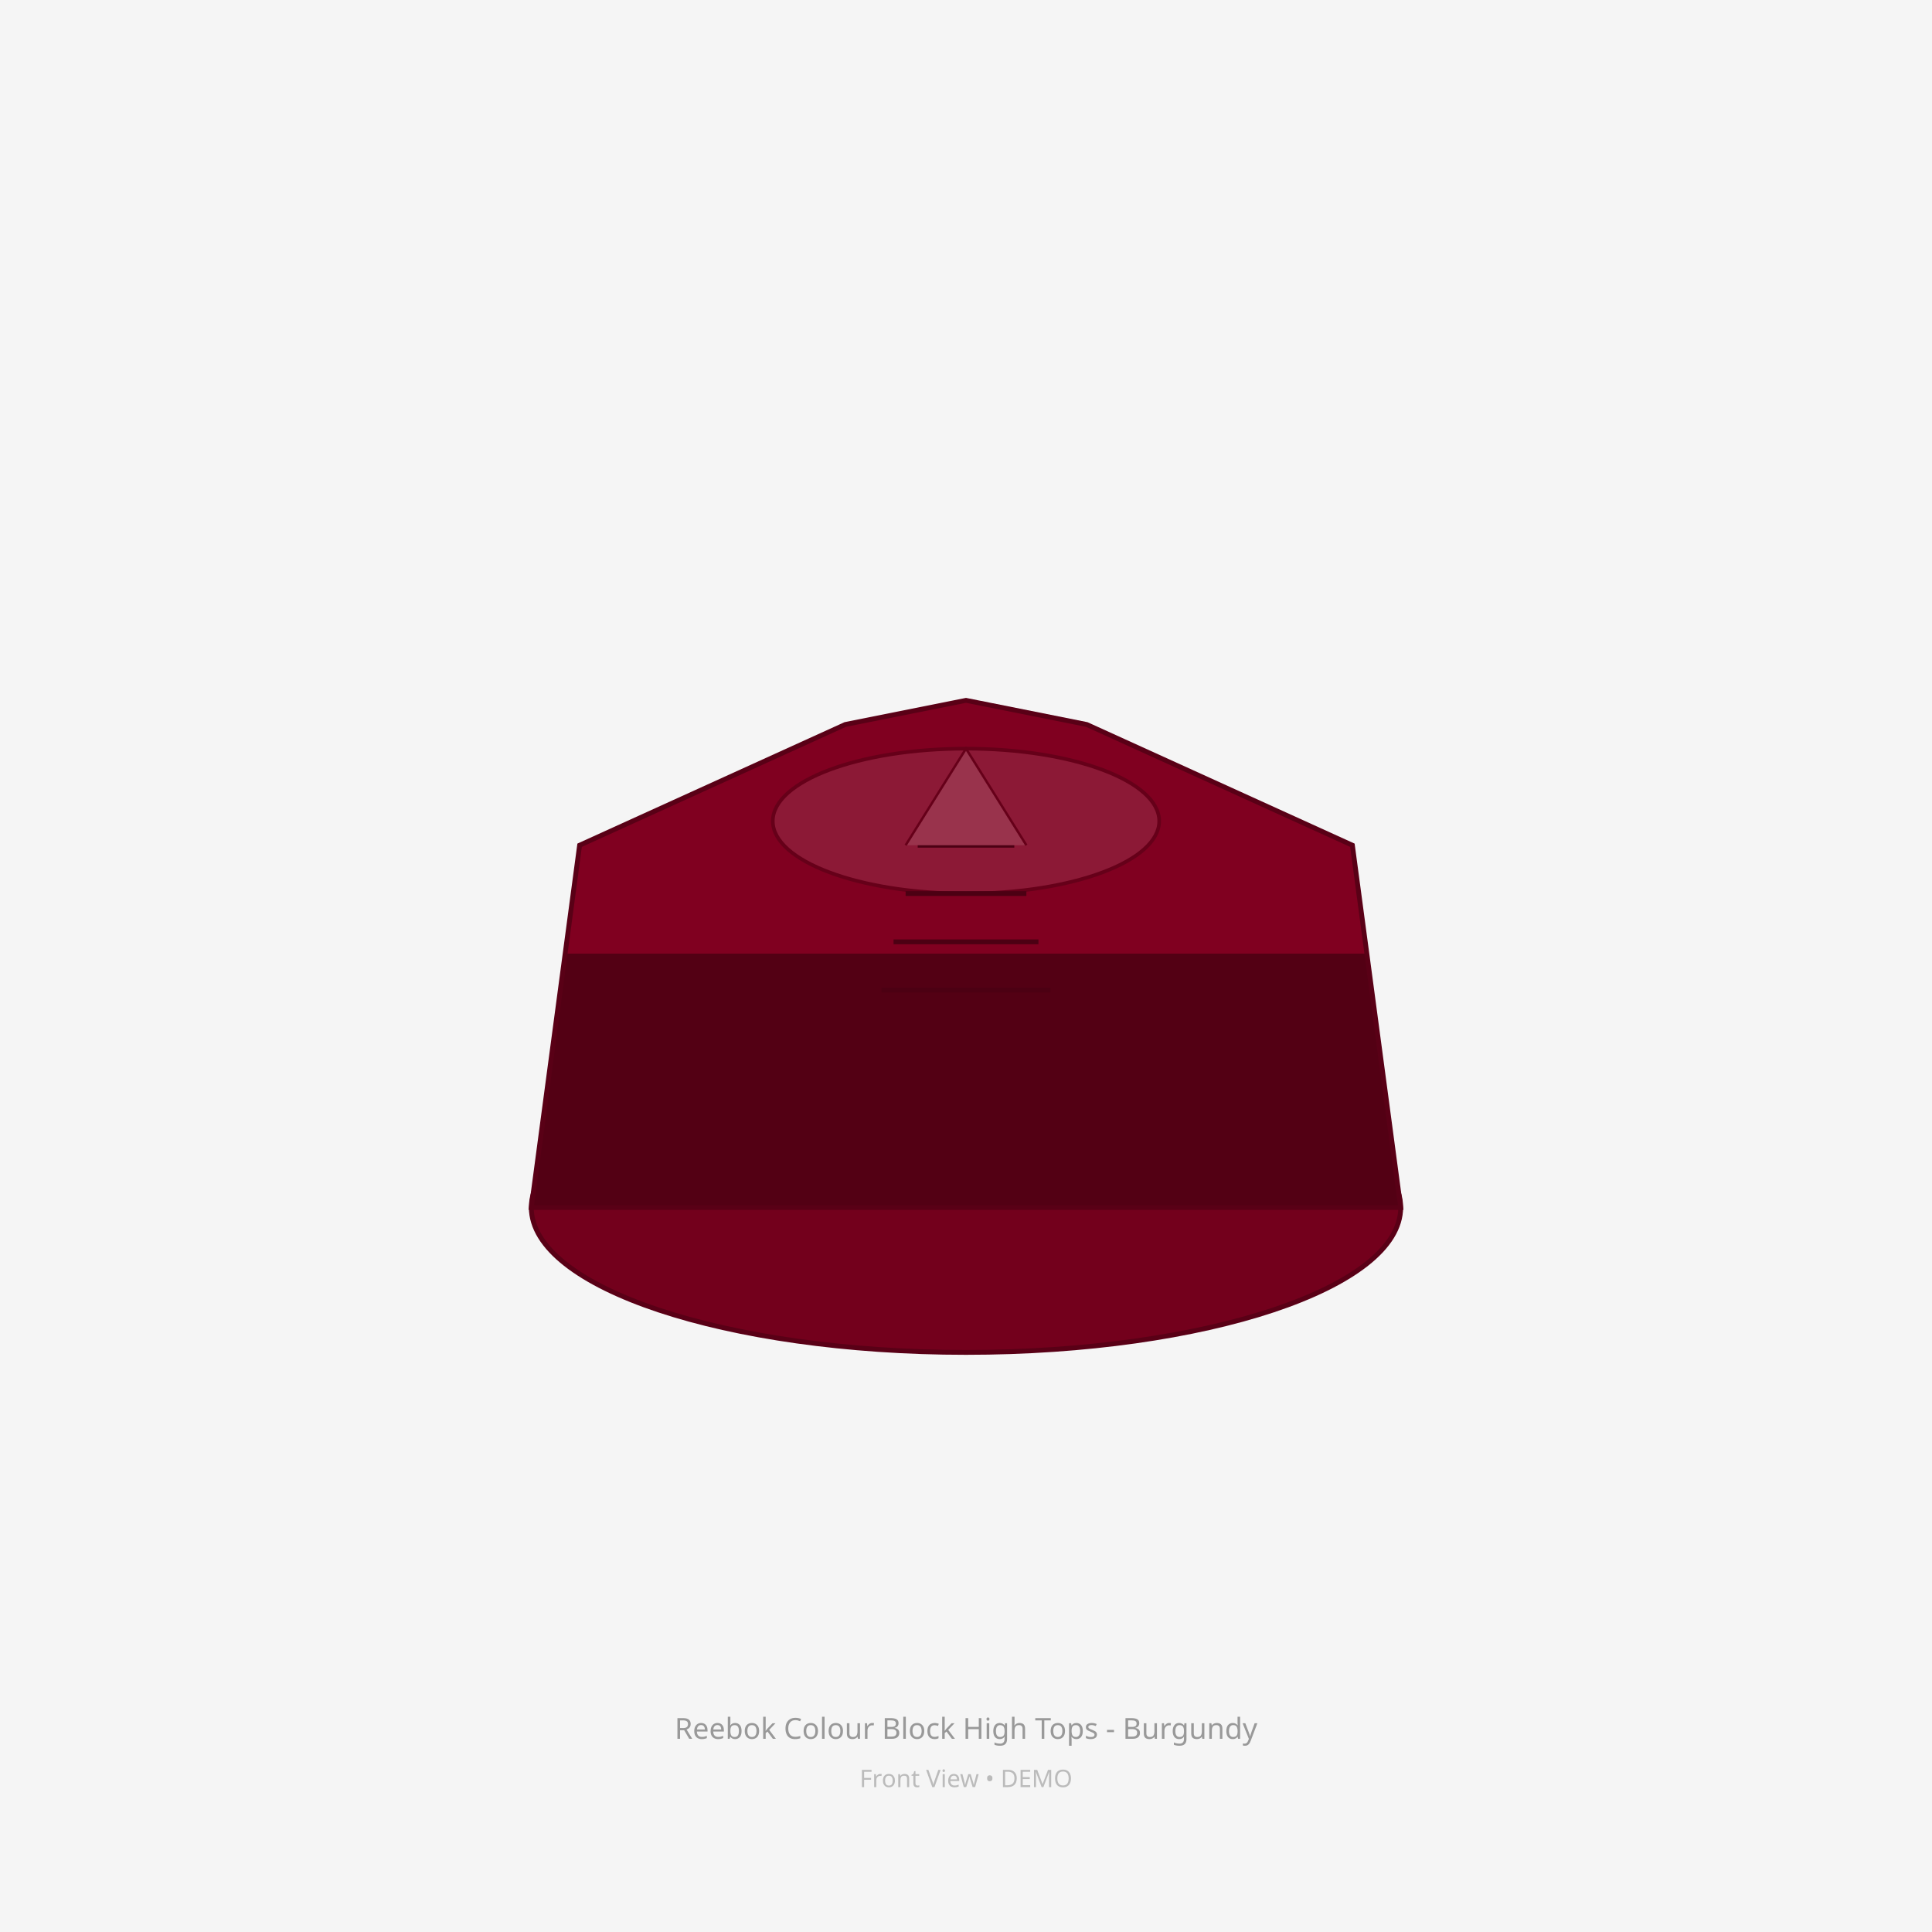
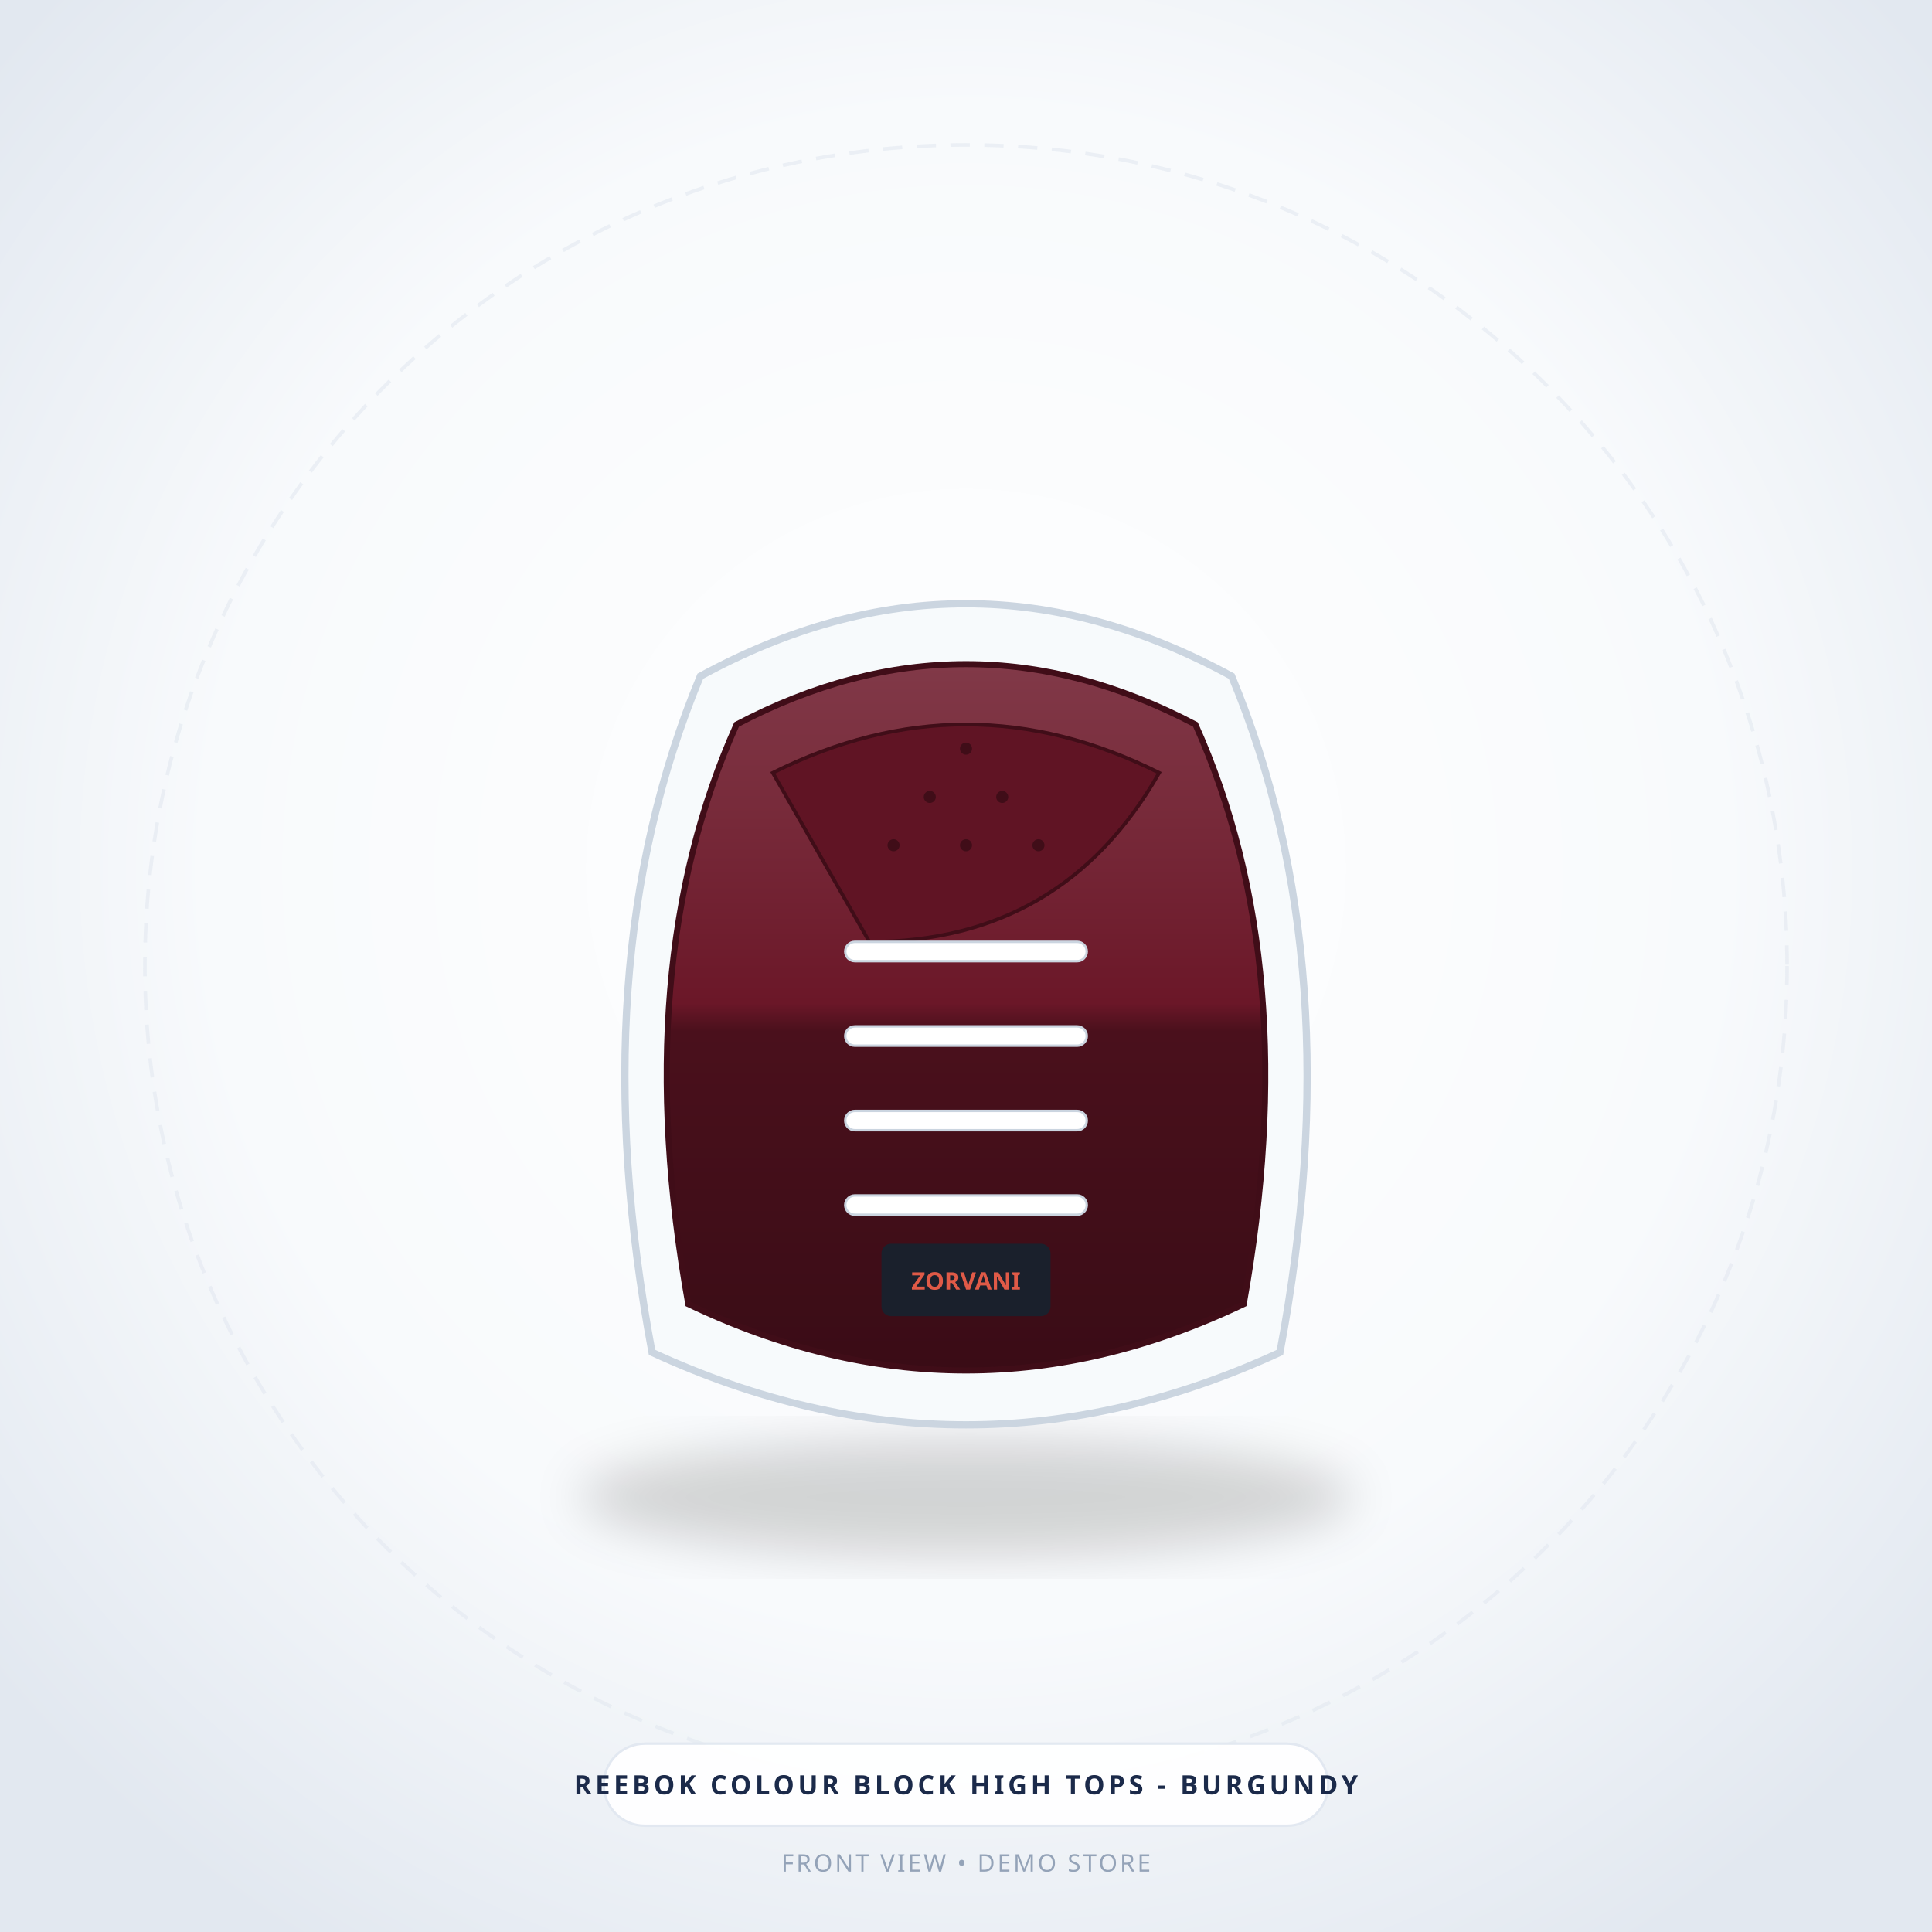
<svg xmlns="http://www.w3.org/2000/svg" viewBox="0 0 800 800" width="800" height="800">
  <defs>
+     <radialGradient id="studio-bg" cx="50%" cy="45%" r="65%">
+       <stop offset="0%" stop-color="#FFFFFF" />
+       <stop offset="60%" stop-color="#F8FAFC" />
+       <stop offset="100%" stop-color="#E2E8F0" />
+     </radialGradient>
+     <filter id="shadow-filter" x="-20%" y="-20%" width="140%" height="140%">
+       <feGaussianBlur stdDeviation="10" />
+     </filter>
+   </defs>
+   <defs>
    <linearGradient id="pat-215-front" x1="0" y1="0" x2="0" y2="1">
-       <stop offset="50%" stop-color="#800020" />
-       <stop offset="50%" stop-color="#530014" />
+       <stop offset="0%" stop-color="#813948" />
+       <stop offset="48%" stop-color="#6B1728" />
+       <stop offset="52%" stop-color="#4a101c" />
+       <stop offset="100%" stop-color="#3a0c16" />
    </linearGradient>
  </defs>
-   <rect width="800" height="800" fill="#F5F5F5" />
-   <ellipse cx="400" cy="500" rx="180" ry="60" fill="#73001c" stroke="#590016" stroke-width="2" />
-   <path d="M220 500 L240 350 L350 300 L400 290 L450 300 L560 350 L580 500 Z" fill="url(#pat-215-front)" stroke="#590016" stroke-width="2" />
-   <ellipse cx="400" cy="340" rx="80" ry="30" fill="#8c1936" stroke="#660019" stroke-width="1.5" />
-   <line x1="380" y1="350" x2="420" y2="350" stroke="#4c0013" stroke-width="2" />
-   <line x1="375" y1="370" x2="425" y2="370" stroke="#4c0013" stroke-width="2" />
-   <line x1="370" y1="390" x2="430" y2="390" stroke="#4c0013" stroke-width="2" />
-   <line x1="365" y1="410" x2="435" y2="410" stroke="#4c0013" stroke-width="2" />
-   <path d="M375 350 L400 310 L425 350" fill="#99334c" stroke="#660019" stroke-width="1" />
-   <text x="400" y="720" text-anchor="middle" font-size="12" fill="#999" font-family="sans-serif">Reebok Colour Block High Tops - Burgundy</text>
-   <text x="400" y="740" text-anchor="middle" font-size="10" fill="#BBB" font-family="sans-serif">Front View • DEMO</text>
+   <rect width="800" height="800" fill="url(#studio-bg)" />
+   <circle cx="400" cy="400" r="340" fill="none" stroke="#E2E8F0" stroke-width="1.5" stroke-dasharray="8,6" opacity="0.6" />
+   <ellipse cx="400" cy="620" rx="160" ry="24" fill="#000000" opacity="0.16" filter="url(#shadow-filter)" />
+   <path d="M270 560 Q240 400 290 280 Q400 220 510 280 Q560 400 530 560 Q400 620 270 560 Z" fill="#F7FAFC" stroke="#CBD5E0" stroke-width="3" />
+   <path d="M285 540 Q260 400 305 300 Q400 250 495 300 Q540 400 515 540 Q400 595 285 540 Z" fill="url(#pat-215-front)" stroke="#400d18" stroke-width="2.5" />
+   <path d="M320 320 Q400 280 480 320 Q440 390 360 390 Z" fill="#601424" stroke="#400d18" stroke-width="1.5" />
+   <circle cx="400" cy="310" r="2.5" fill="#400d18" />
+   <circle cx="385" cy="330" r="2.5" fill="#400d18" />
+   <circle cx="415" cy="330" r="2.5" fill="#400d18" />
+   <circle cx="370" cy="350" r="2.5" fill="#400d18" />
+   <circle cx="400" cy="350" r="2.5" fill="#400d18" />
+   <circle cx="430" cy="350" r="2.5" fill="#400d18" />
+   <rect x="350" y="390" width="100" height="8" rx="4" fill="#FFFFFF" stroke="#CBD5E0" stroke-width="1" />
+   <rect x="350" y="425" width="100" height="8" rx="4" fill="#FFFFFF" stroke="#CBD5E0" stroke-width="1" />
+   <rect x="350" y="460" width="100" height="8" rx="4" fill="#FFFFFF" stroke="#CBD5E0" stroke-width="1" />
+   <rect x="350" y="495" width="100" height="8" rx="4" fill="#FFFFFF" stroke="#CBD5E0" stroke-width="1" />
+   <rect x="365" y="515" width="70" height="30" rx="4" fill="#1A202C" />
+   <text x="400" y="534" text-anchor="middle" font-size="10" font-weight="bold" fill="#E05A47" font-family="sans-serif">ZORVANI</text>
+   <rect x="250" y="722" width="300" height="34" rx="17" fill="#FFFFFF" stroke="#E2E8F0" stroke-width="1" opacity="0.95" />
+   <text x="400" y="743" text-anchor="middle" font-size="11" font-weight="bold" fill="#1B2A4A" letter-spacing="1.5" font-family="sans-serif">REEBOK COLOUR BLOCK HIGH TOPS - BURGUNDY</text>
+   <text x="400" y="775" text-anchor="middle" font-size="10" fill="#94A3B8" letter-spacing="1" font-family="sans-serif">FRONT VIEW • DEMO STORE</text>
</svg>
